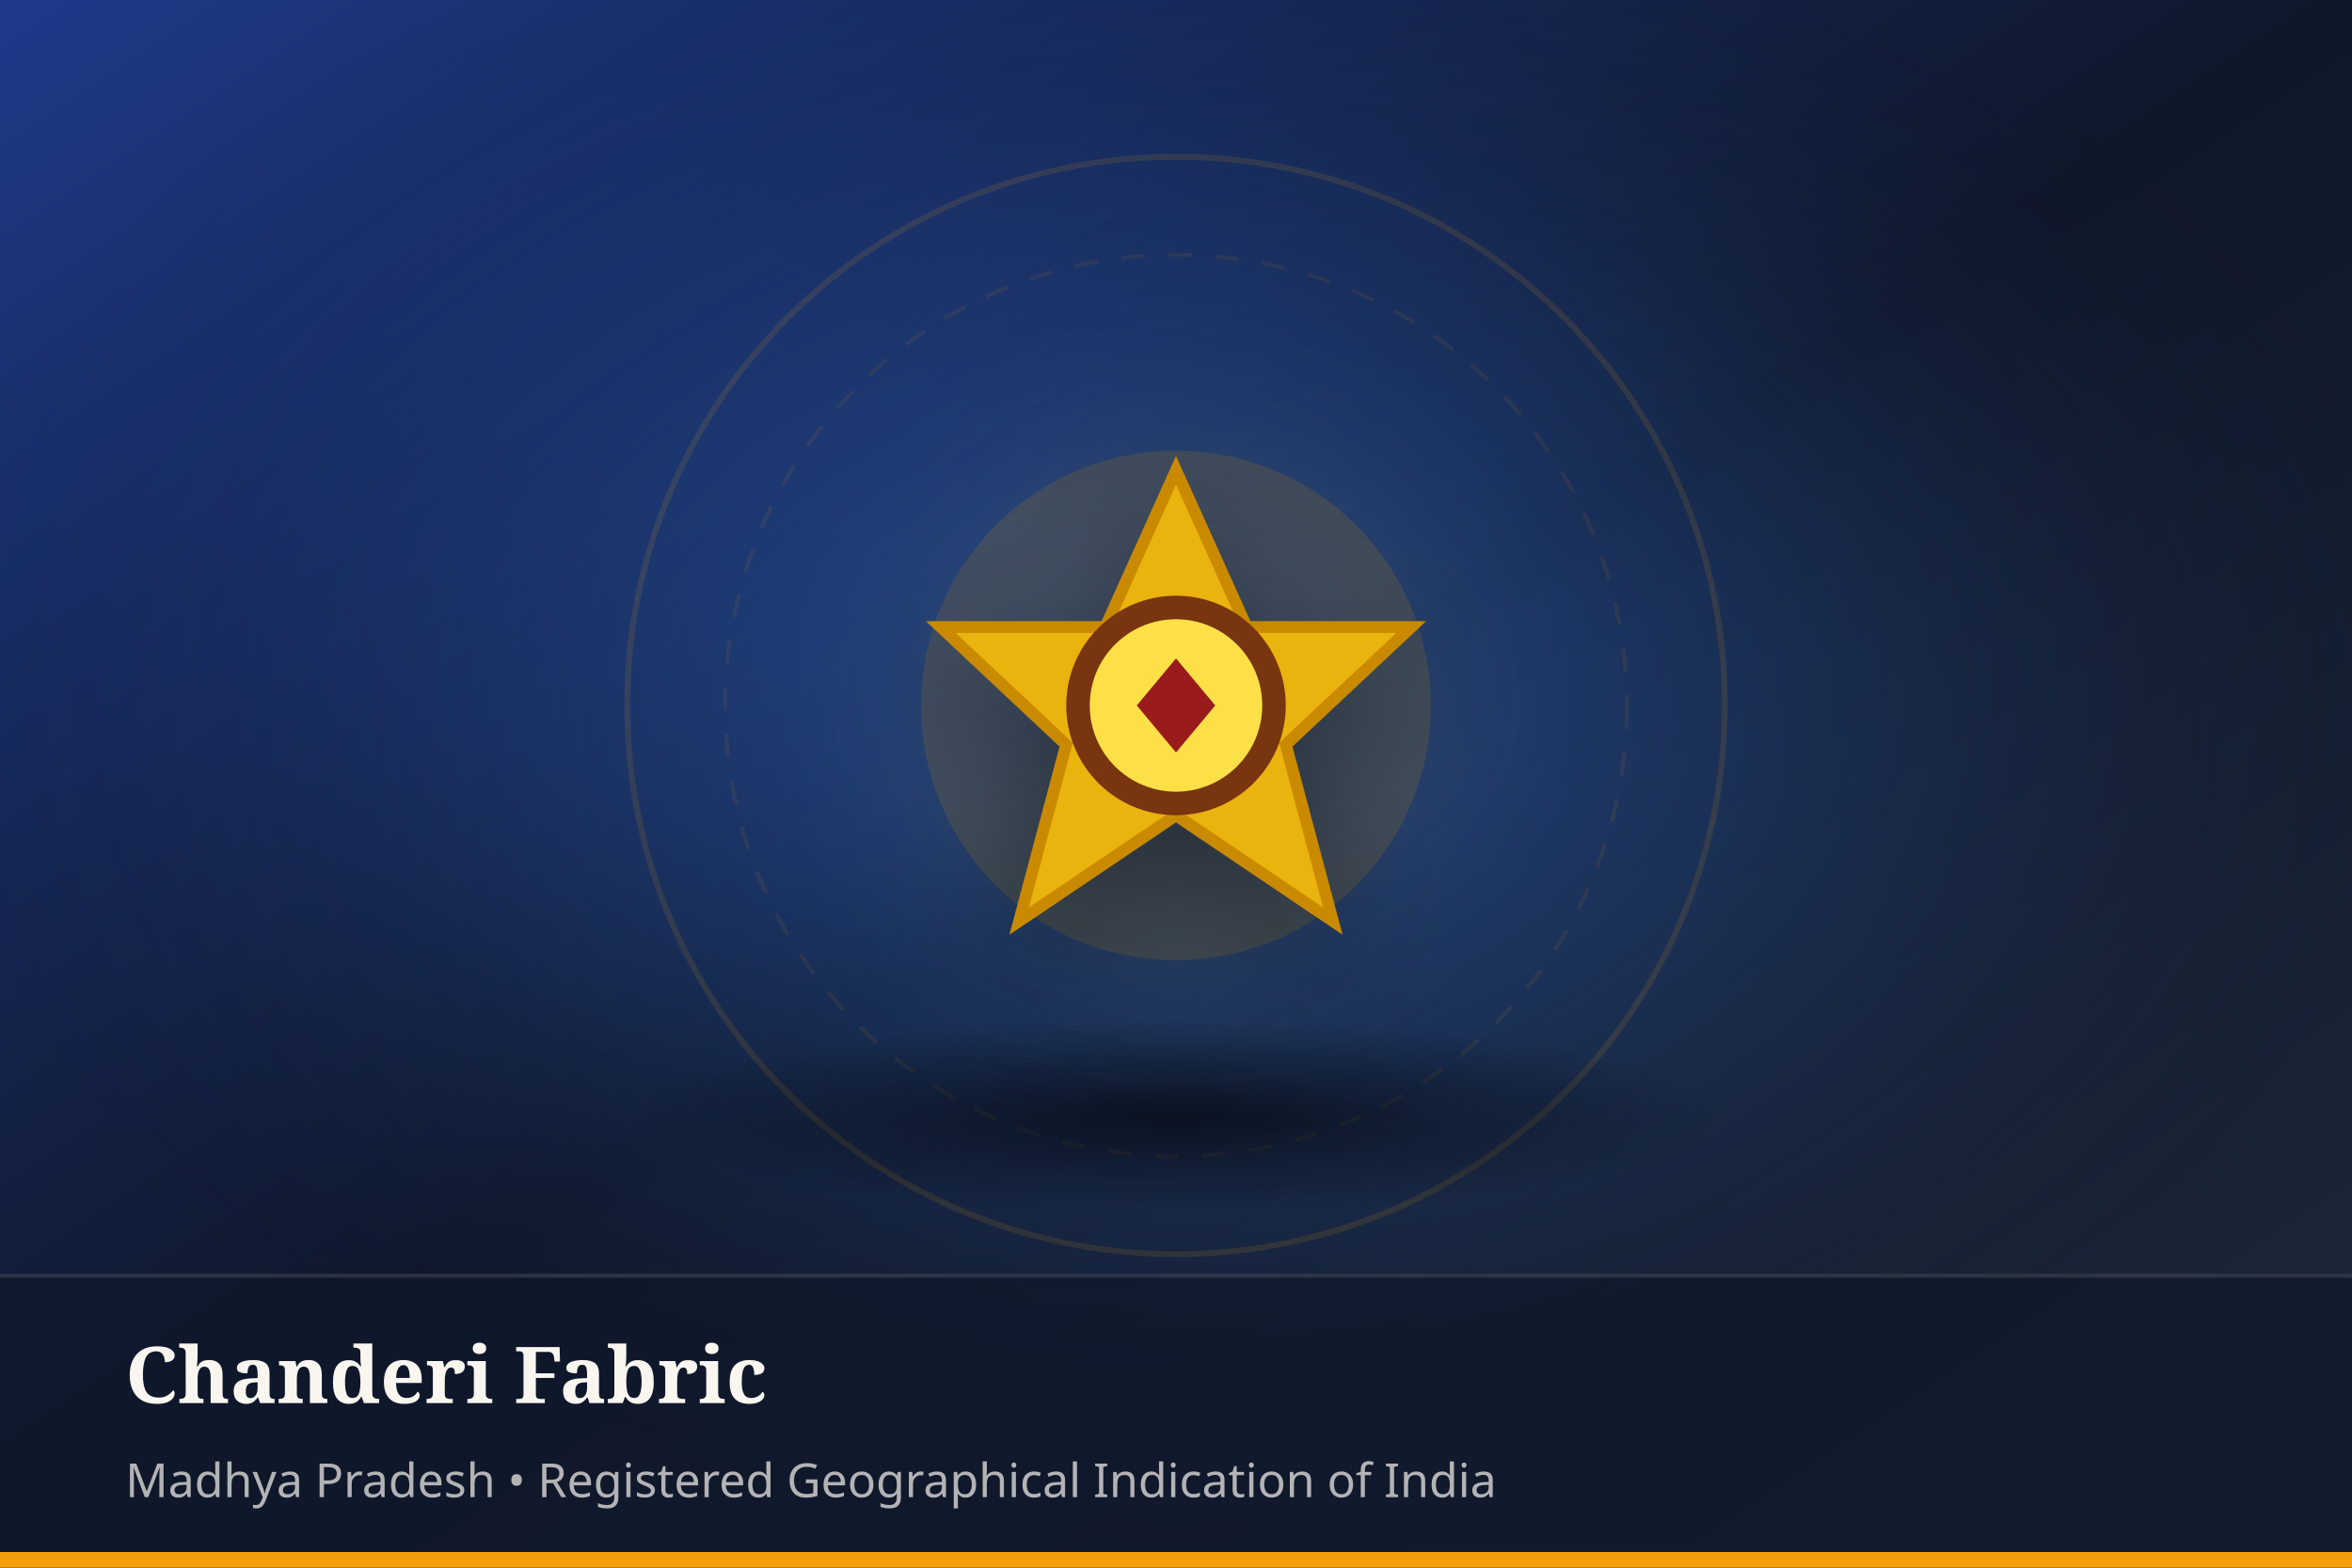
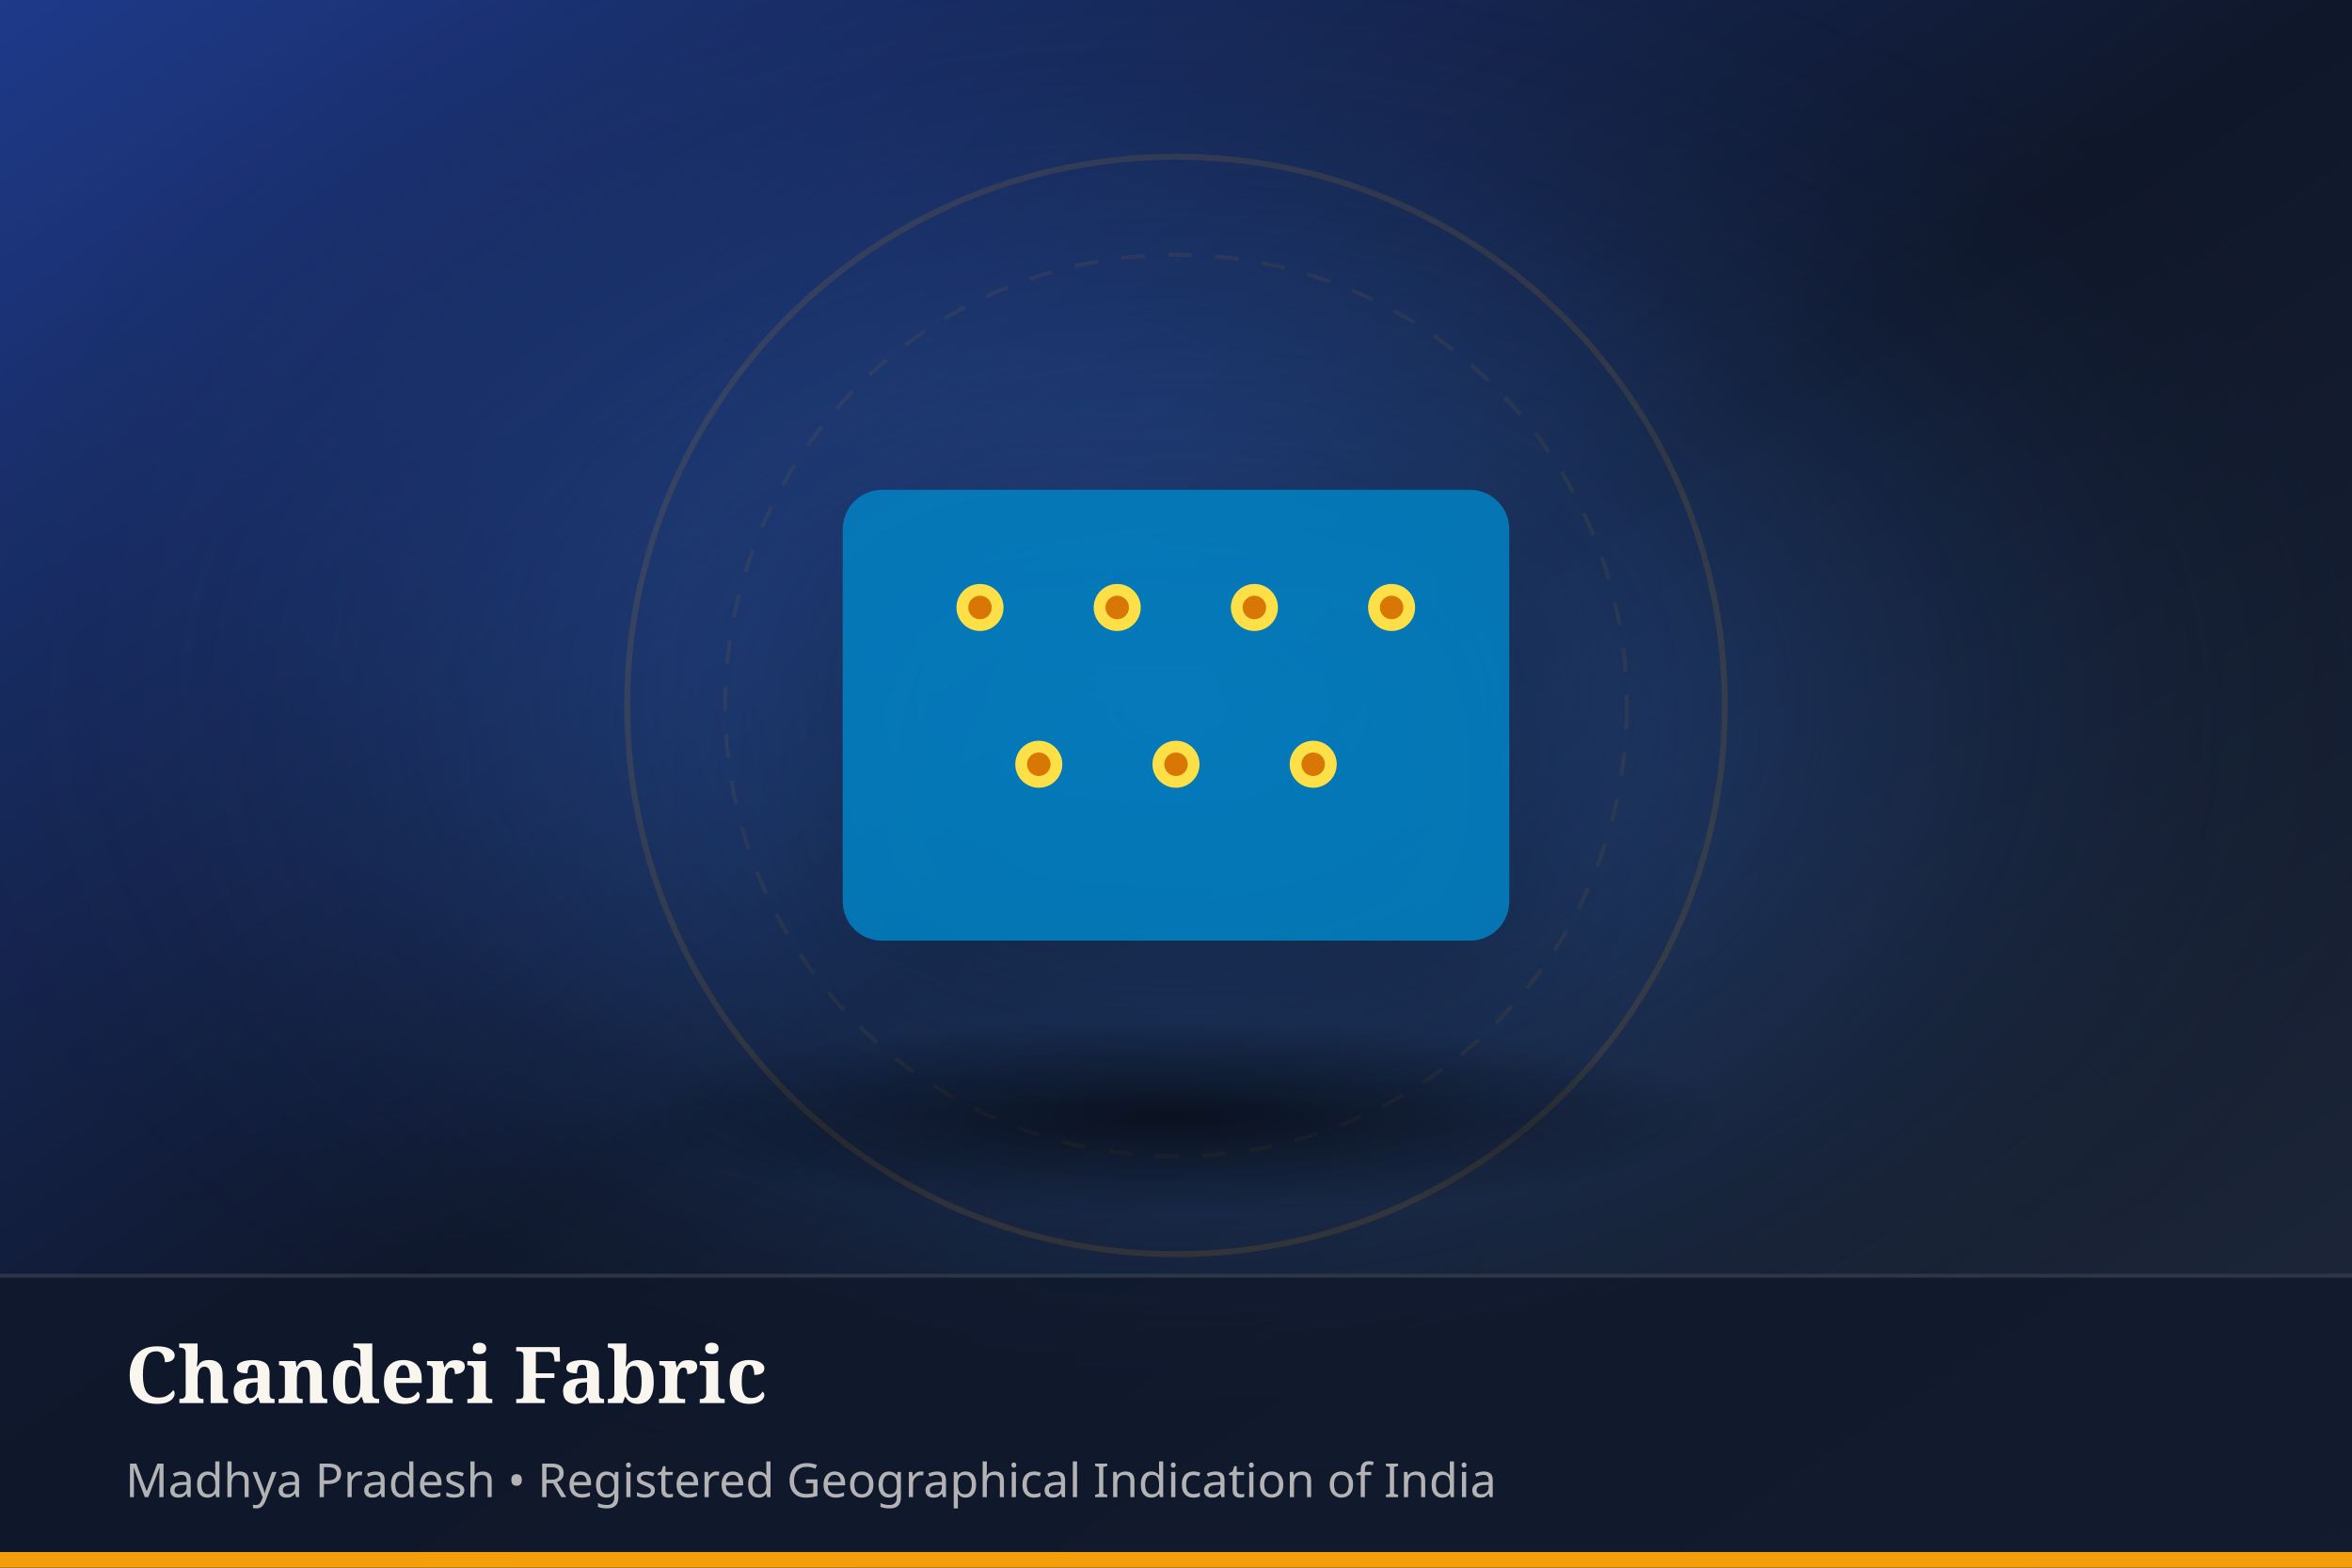
<svg xmlns="http://www.w3.org/2000/svg" width="600" height="400" viewBox="0 0 600 400">
  <defs>
    <linearGradient id="bgGrad_chanderi-fabric" x1="0%" y1="0%" x2="100%" y2="100%">
      <stop offset="0%" stop-color="#1E3A8A" />
      <stop offset="50%" stop-color="#0F172A" />
      <stop offset="100%" stop-color="#1E293B" />
    </linearGradient>
    <radialGradient id="spotlight_chanderi-fabric" cx="50%" cy="45%" r="55%">
      <stop offset="0%" stop-color="#3B82F6" stop-opacity="0.45" />
      <stop offset="60%" stop-color="#3B82F6" stop-opacity="0.1" />
      <stop offset="100%" stop-color="#000000" stop-opacity="0" />
    </radialGradient>
    <radialGradient id="floorShadow_chanderi-fabric" cx="50%" cy="50%" r="50%">
      <stop offset="0%" stop-color="rgba(0,0,0,0.6)" />
      <stop offset="100%" stop-color="rgba(0,0,0,0)" />
    </radialGradient>
  </defs>
  <rect width="100%" height="100%" fill="url(#bgGrad_chanderi-fabric)" />
  <rect width="100%" height="100%" fill="url(#spotlight_chanderi-fabric)" />
  <circle cx="300" cy="180" r="140" fill="none" stroke="#F59E0B" stroke-opacity="0.12" stroke-width="1.5" />
  <circle cx="300" cy="180" r="115" fill="none" stroke="#F59E0B" stroke-opacity="0.08" stroke-width="1" stroke-dasharray="6,6" />
  <ellipse cx="300" cy="285" rx="140" ry="25" fill="url(#floorShadow_chanderi-fabric)" />
  <g transform="translate(300, 180)">
-     <circle cx="0" cy="0" r="65" fill="#CA8A04" opacity="0.2" filter="drop-shadow(0 0 20px rgba(234,179,8,0.4))" />
-     <polygon points="0,-60 18,-20 60,-20 28,10 40,55 0,28 -40,55 -28,10 -60,-20 -18,-20" fill="#EAB308" stroke="#CA8A04" stroke-width="3" filter="drop-shadow(0 10px 15px rgba(0,0,0,0.4))" />
-     <circle cx="0" cy="0" r="28" fill="#78350F" />
-     <circle cx="0" cy="0" r="22" fill="#FDE047" />
-     <path d="M-10,0 L0,-12 L10,0 L0,12 Z" fill="#991B1B" />
+     <rect x="-85" y="-55" width="170" height="115" rx="10" fill="#0284C7" fill-opacity="0.8" filter="drop-shadow(0 15px 25px rgba(0,0,0,0.4))" />
+     <g fill="#FDE047">
+       <circle cx="-50" cy="-25" r="6" />
+       <circle cx="-50" cy="-25" r="3" fill="#D97706" />
+       <circle cx="-15" cy="-25" r="6" />
+       <circle cx="-15" cy="-25" r="3" fill="#D97706" />
+       <circle cx="20" cy="-25" r="6" />
+       <circle cx="20" cy="-25" r="3" fill="#D97706" />
+       <circle cx="55" cy="-25" r="6" />
+       <circle cx="55" cy="-25" r="3" fill="#D97706" />
+       <circle cx="-35" cy="15" r="6" />
+       <circle cx="-35" cy="15" r="3" fill="#D97706" />
+       <circle cx="0" cy="15" r="6" />
+       <circle cx="0" cy="15" r="3" fill="#D97706" />
+       <circle cx="35" cy="15" r="6" />
+       <circle cx="35" cy="15" r="3" fill="#D97706" />
+     </g>
  </g>
  <rect x="0" y="325" width="600" height="75" fill="rgba(15, 23, 42, 0.75)" />
  <rect x="0" y="325" width="600" height="1" fill="rgba(255, 255, 255, 0.12)" />
  <text x="32" y="358" fill="#F9F6F0" font-family="'Playfair Display', Georgia, serif" font-size="20" font-weight="700">
    Chanderi Fabric
  </text>
  <text x="32" y="382" fill="rgba(249, 246, 240, 0.7)" font-family="'Plus Jakarta Sans', sans-serif" font-size="12" font-weight="500">
    Madhya Pradesh • Registered Geographical Indication of India
  </text>
  <rect x="0" y="396" width="600" height="4" fill="#F59E0B" />
</svg>
